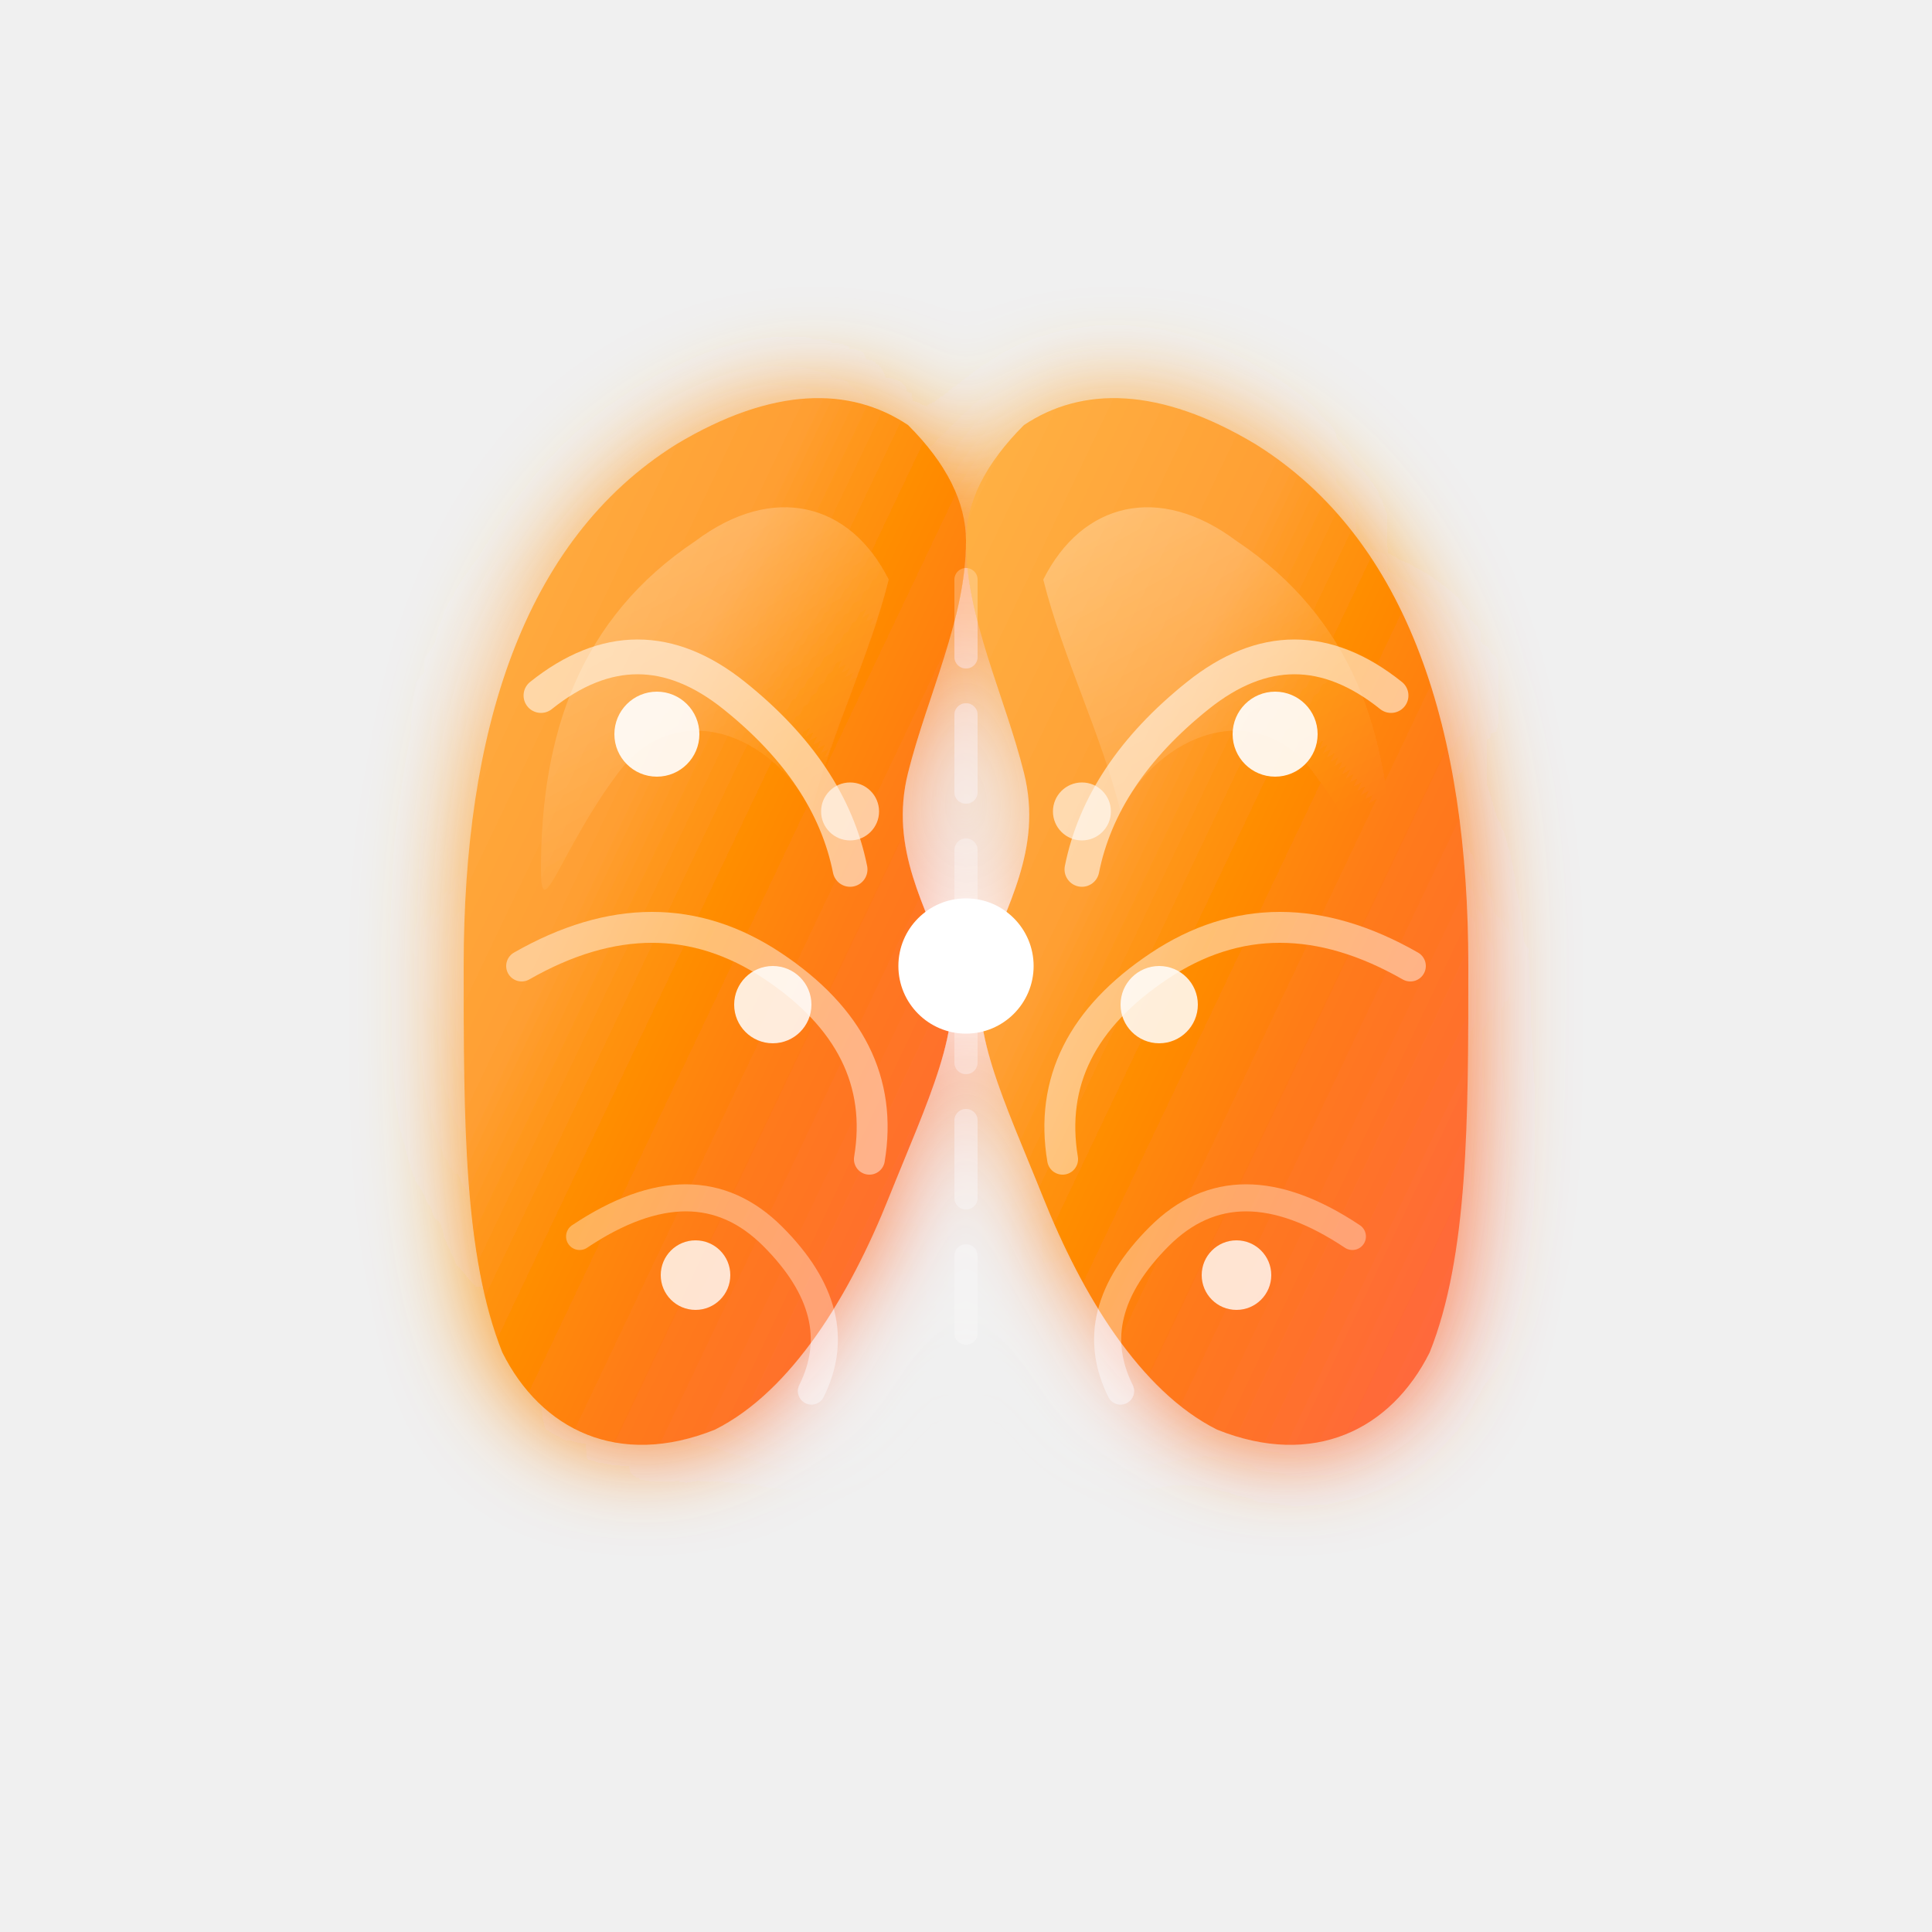
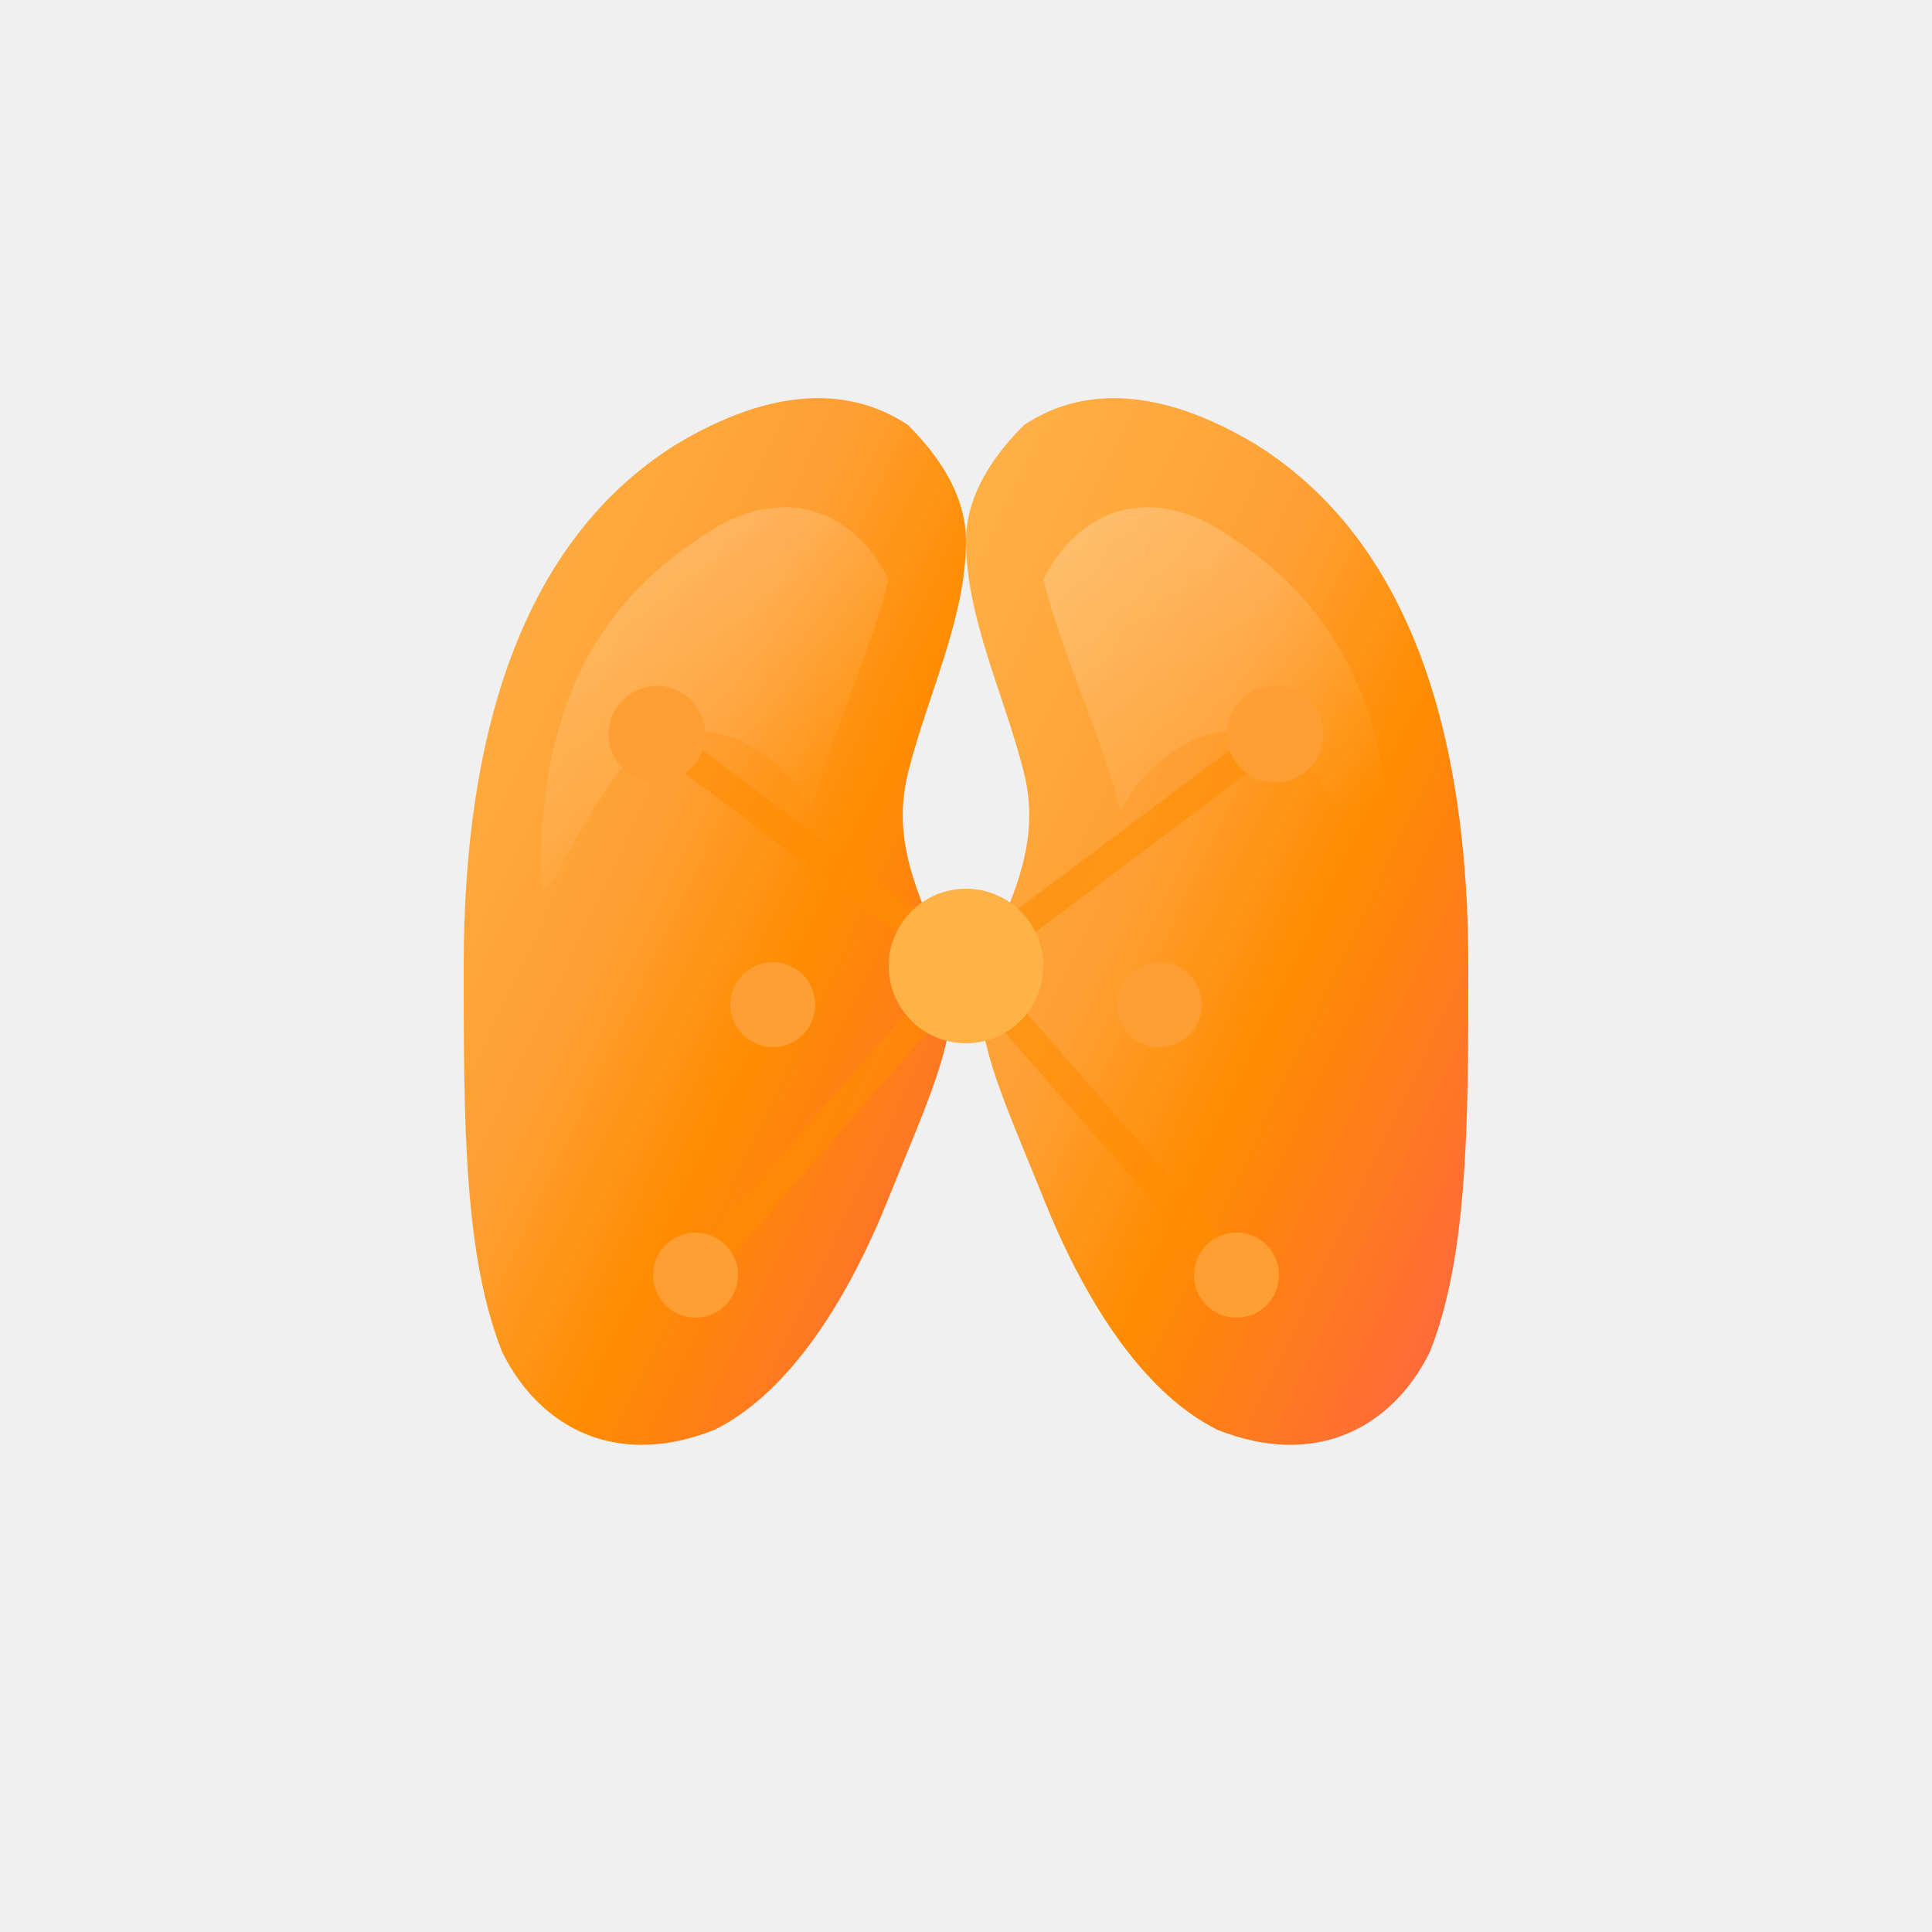
<svg xmlns="http://www.w3.org/2000/svg" viewBox="0 0 100 100">
  <defs>
    <linearGradient id="zenGradient" x1="0%" y1="0%" x2="100%" y2="100%">
      <stop offset="0%" style="stop-color:#ffb347" />
-       <stop offset="35%" style="stop-color:#ff9f33" />
-       <stop offset="50%" style="stop-color:#ff8c00" />
-       <stop offset="65%" style="stop-color:#ff7a1a" />
+       <stop offset="40%" style="stop-color:#ff9f33" />
+       <stop offset="60%" style="stop-color:#ff8c00" />
      <stop offset="100%" style="stop-color:#ff6347" />
    </linearGradient>
    <linearGradient id="brainHighlight" x1="0%" y1="0%" x2="50%" y2="100%">
-       <stop offset="0%" style="stop-color:rgba(255,255,255,0.3)" />
+       <stop offset="0%" style="stop-color:rgba(255,255,255,0.25)" />
      <stop offset="100%" style="stop-color:rgba(255,255,255,0)" />
    </linearGradient>
-     <filter id="glow" x="-50%" y="-50%" width="200%" height="200%">
-       <feGaussianBlur stdDeviation="2.5" result="coloredBlur" />
-       <feMerge>
-         <feMergeNode in="coloredBlur" />
-         <feMergeNode in="SourceGraphic" />
-       </feMerge>
-     </filter>
  </defs>
-   <g filter="url(#glow)">
-     <path d="M24 50              C24 38, 27 28, 35 23              C40 20, 44 20, 47 22              C49 24, 50 26, 50 28              C50 32, 48 36, 47 40              C46 44, 48 47, 49 50              C50 53, 48 57, 46 62              C44 67, 41 72, 37 74              C32 76, 28 74, 26 70              C24 65, 24 58, 24 50Z" fill="url(#zenGradient)" />
-     <path d="M28 45              C28 38, 30 32, 36 28              C40 25, 44 26, 46 30              C45 34, 43 38, 42 42              C40 38, 35 36, 32 40              C29 44, 28 48, 28 45Z" fill="url(#brainHighlight)" />
-     <path d="M76 50              C76 38, 73 28, 65 23              C60 20, 56 20, 53 22              C51 24, 50 26, 50 28              C50 32, 52 36, 53 40              C54 44, 52 47, 51 50              C50 53, 52 57, 54 62              C56 67, 59 72, 63 74              C68 76, 72 74, 74 70              C76 65, 76 58, 76 50Z" fill="url(#zenGradient)" />
-     <path d="M72 45              C72 38, 70 32, 64 28              C60 25, 56 26, 54 30              C55 34, 57 38, 58 42              C60 38, 65 36, 68 40              C71 44, 72 48, 72 45Z" fill="url(#brainHighlight)" />
-     <path d="M28 36 Q33 32, 38 36 Q43 40, 44 45" stroke="rgba(255,255,255,0.55)" stroke-width="1.8" stroke-linecap="round" fill="none" />
-     <path d="M27 50 Q34 46, 40 50 Q46 54, 45 60" stroke="rgba(255,255,255,0.45)" stroke-width="1.6" stroke-linecap="round" fill="none" />
-     <path d="M30 64 Q36 60, 40 64 Q44 68, 42 72" stroke="rgba(255,255,255,0.35)" stroke-width="1.4" stroke-linecap="round" fill="none" />
-     <path d="M72 36 Q67 32, 62 36 Q57 40, 56 45" stroke="rgba(255,255,255,0.55)" stroke-width="1.8" stroke-linecap="round" fill="none" />
-     <path d="M73 50 Q66 46, 60 50 Q54 54, 55 60" stroke="rgba(255,255,255,0.45)" stroke-width="1.6" stroke-linecap="round" fill="none" />
-     <path d="M70 64 Q64 60, 60 64 Q56 68, 58 72" stroke="rgba(255,255,255,0.35)" stroke-width="1.4" stroke-linecap="round" fill="none" />
-     <path d="M50 30 C50 35, 50 40, 50 50 C50 60, 50 65, 50 70" stroke="rgba(255,255,255,0.25)" stroke-width="1.2" stroke-dasharray="4,3" stroke-linecap="round" fill="none" />
-     <circle cx="34" cy="38" r="2.2" fill="#fff" opacity="0.9">
-       <animate attributeName="opacity" values="0.9;0.4;0.9" dur="2s" repeatCount="indefinite" />
-     </circle>
-     <circle cx="40" cy="52" r="2" fill="#fff" opacity="0.85">
-       <animate attributeName="opacity" values="0.85;0.35;0.85" dur="1.8s" repeatCount="indefinite" />
-     </circle>
-     <circle cx="36" cy="66" r="1.8" fill="#fff" opacity="0.8">
-       <animate attributeName="opacity" values="0.8;0.3;0.8" dur="2.2s" repeatCount="indefinite" />
-     </circle>
-     <circle cx="66" cy="38" r="2.2" fill="#fff" opacity="0.9">
-       <animate attributeName="opacity" values="0.9;0.4;0.9" dur="2.1s" repeatCount="indefinite" />
-     </circle>
-     <circle cx="60" cy="52" r="2" fill="#fff" opacity="0.85">
-       <animate attributeName="opacity" values="0.85;0.35;0.85" dur="1.9s" repeatCount="indefinite" />
-     </circle>
-     <circle cx="64" cy="66" r="1.8" fill="#fff" opacity="0.8">
-       <animate attributeName="opacity" values="0.8;0.3;0.8" dur="2.3s" repeatCount="indefinite" />
-     </circle>
-     <circle cx="50" cy="50" r="3.5" fill="#fff" opacity="1">
-       <animate attributeName="opacity" values="1;0.5;1" dur="3s" repeatCount="indefinite" />
-     </circle>
-     <circle cx="44" cy="42" r="1.5" fill="#fff" opacity="0.6">
-       <animate attributeName="opacity" values="0.6;0.2;0.6" dur="2.5s" repeatCount="indefinite" />
-     </circle>
-     <circle cx="56" cy="42" r="1.5" fill="#fff" opacity="0.6">
-       <animate attributeName="opacity" values="0.6;0.2;0.6" dur="2.4s" repeatCount="indefinite" />
-     </circle>
-   </g>
+   <path d="M24 50            C24 38, 27 28, 35 23            C40 20, 44 20, 47 22            C49 24, 50 26, 50 28            C50 32, 48 36, 47 40            C46 44, 48 47, 49 50            C50 53, 48 57, 46 62            C44 67, 41 72, 37 74            C32 76, 28 74, 26 70            C24 65, 24 58, 24 50Z" fill="url(#zenGradient)" />
+   <path d="M28 45            C28 38, 30 32, 36 28            C40 25, 44 26, 46 30            C45 34, 43 38, 42 42            C40 38, 35 36, 32 40            C29 44, 28 48, 28 45Z" fill="url(#brainHighlight)" />
+   <path d="M76 50            C76 38, 73 28, 65 23            C60 20, 56 20, 53 22            C51 24, 50 26, 50 28            C50 32, 52 36, 53 40            C54 44, 52 47, 51 50            C50 53, 52 57, 54 62            C56 67, 59 72, 63 74            C68 76, 72 74, 74 70            C76 65, 76 58, 76 50Z" fill="url(#zenGradient)" />
+   <path d="M72 45            C72 38, 70 32, 64 28            C60 25, 56 26, 54 30            C55 34, 57 38, 58 42            C60 38, 65 36, 68 40            C71 44, 72 48, 72 45Z" fill="url(#brainHighlight)" />
+   <line x1="34" y1="38" x2="50" y2="50" stroke="#ff8c00" stroke-width="1.5" stroke-linecap="round" opacity="0.6" />
+   <line x1="66" y1="38" x2="50" y2="50" stroke="#ff8c00" stroke-width="1.5" stroke-linecap="round" opacity="0.6" />
+   <line x1="36" y1="66" x2="50" y2="50" stroke="#ff8c00" stroke-width="1.5" stroke-linecap="round" opacity="0.6" />
+   <line x1="64" y1="66" x2="50" y2="50" stroke="#ff8c00" stroke-width="1.5" stroke-linecap="round" opacity="0.6" />
+   <circle cx="34" cy="38" r="2.5" fill="#ff9f33">
+     <animate attributeName="opacity" values="0.9;0.5;0.9" dur="2s" repeatCount="indefinite" />
+   </circle>
+   <circle cx="40" cy="52" r="2.2" fill="#ff9f33">
+     <animate attributeName="opacity" values="0.85;0.45;0.85" dur="1.8s" repeatCount="indefinite" />
+   </circle>
+   <circle cx="36" cy="66" r="2.2" fill="#ff9f33">
+     <animate attributeName="opacity" values="0.8;0.4;0.8" dur="2.2s" repeatCount="indefinite" />
+   </circle>
+   <circle cx="66" cy="38" r="2.5" fill="#ff9f33">
+     <animate attributeName="opacity" values="0.9;0.5;0.9" dur="2.1s" repeatCount="indefinite" />
+   </circle>
+   <circle cx="60" cy="52" r="2.2" fill="#ff9f33">
+     <animate attributeName="opacity" values="0.85;0.45;0.85" dur="1.9s" repeatCount="indefinite" />
+   </circle>
+   <circle cx="64" cy="66" r="2.2" fill="#ff9f33">
+     <animate attributeName="opacity" values="0.8;0.4;0.8" dur="2.3s" repeatCount="indefinite" />
+   </circle>
+   <circle cx="50" cy="50" r="4" fill="#ffb347">
+     <animate attributeName="opacity" values="1;0.6;1" dur="3s" repeatCount="indefinite" />
+   </circle>
</svg>
